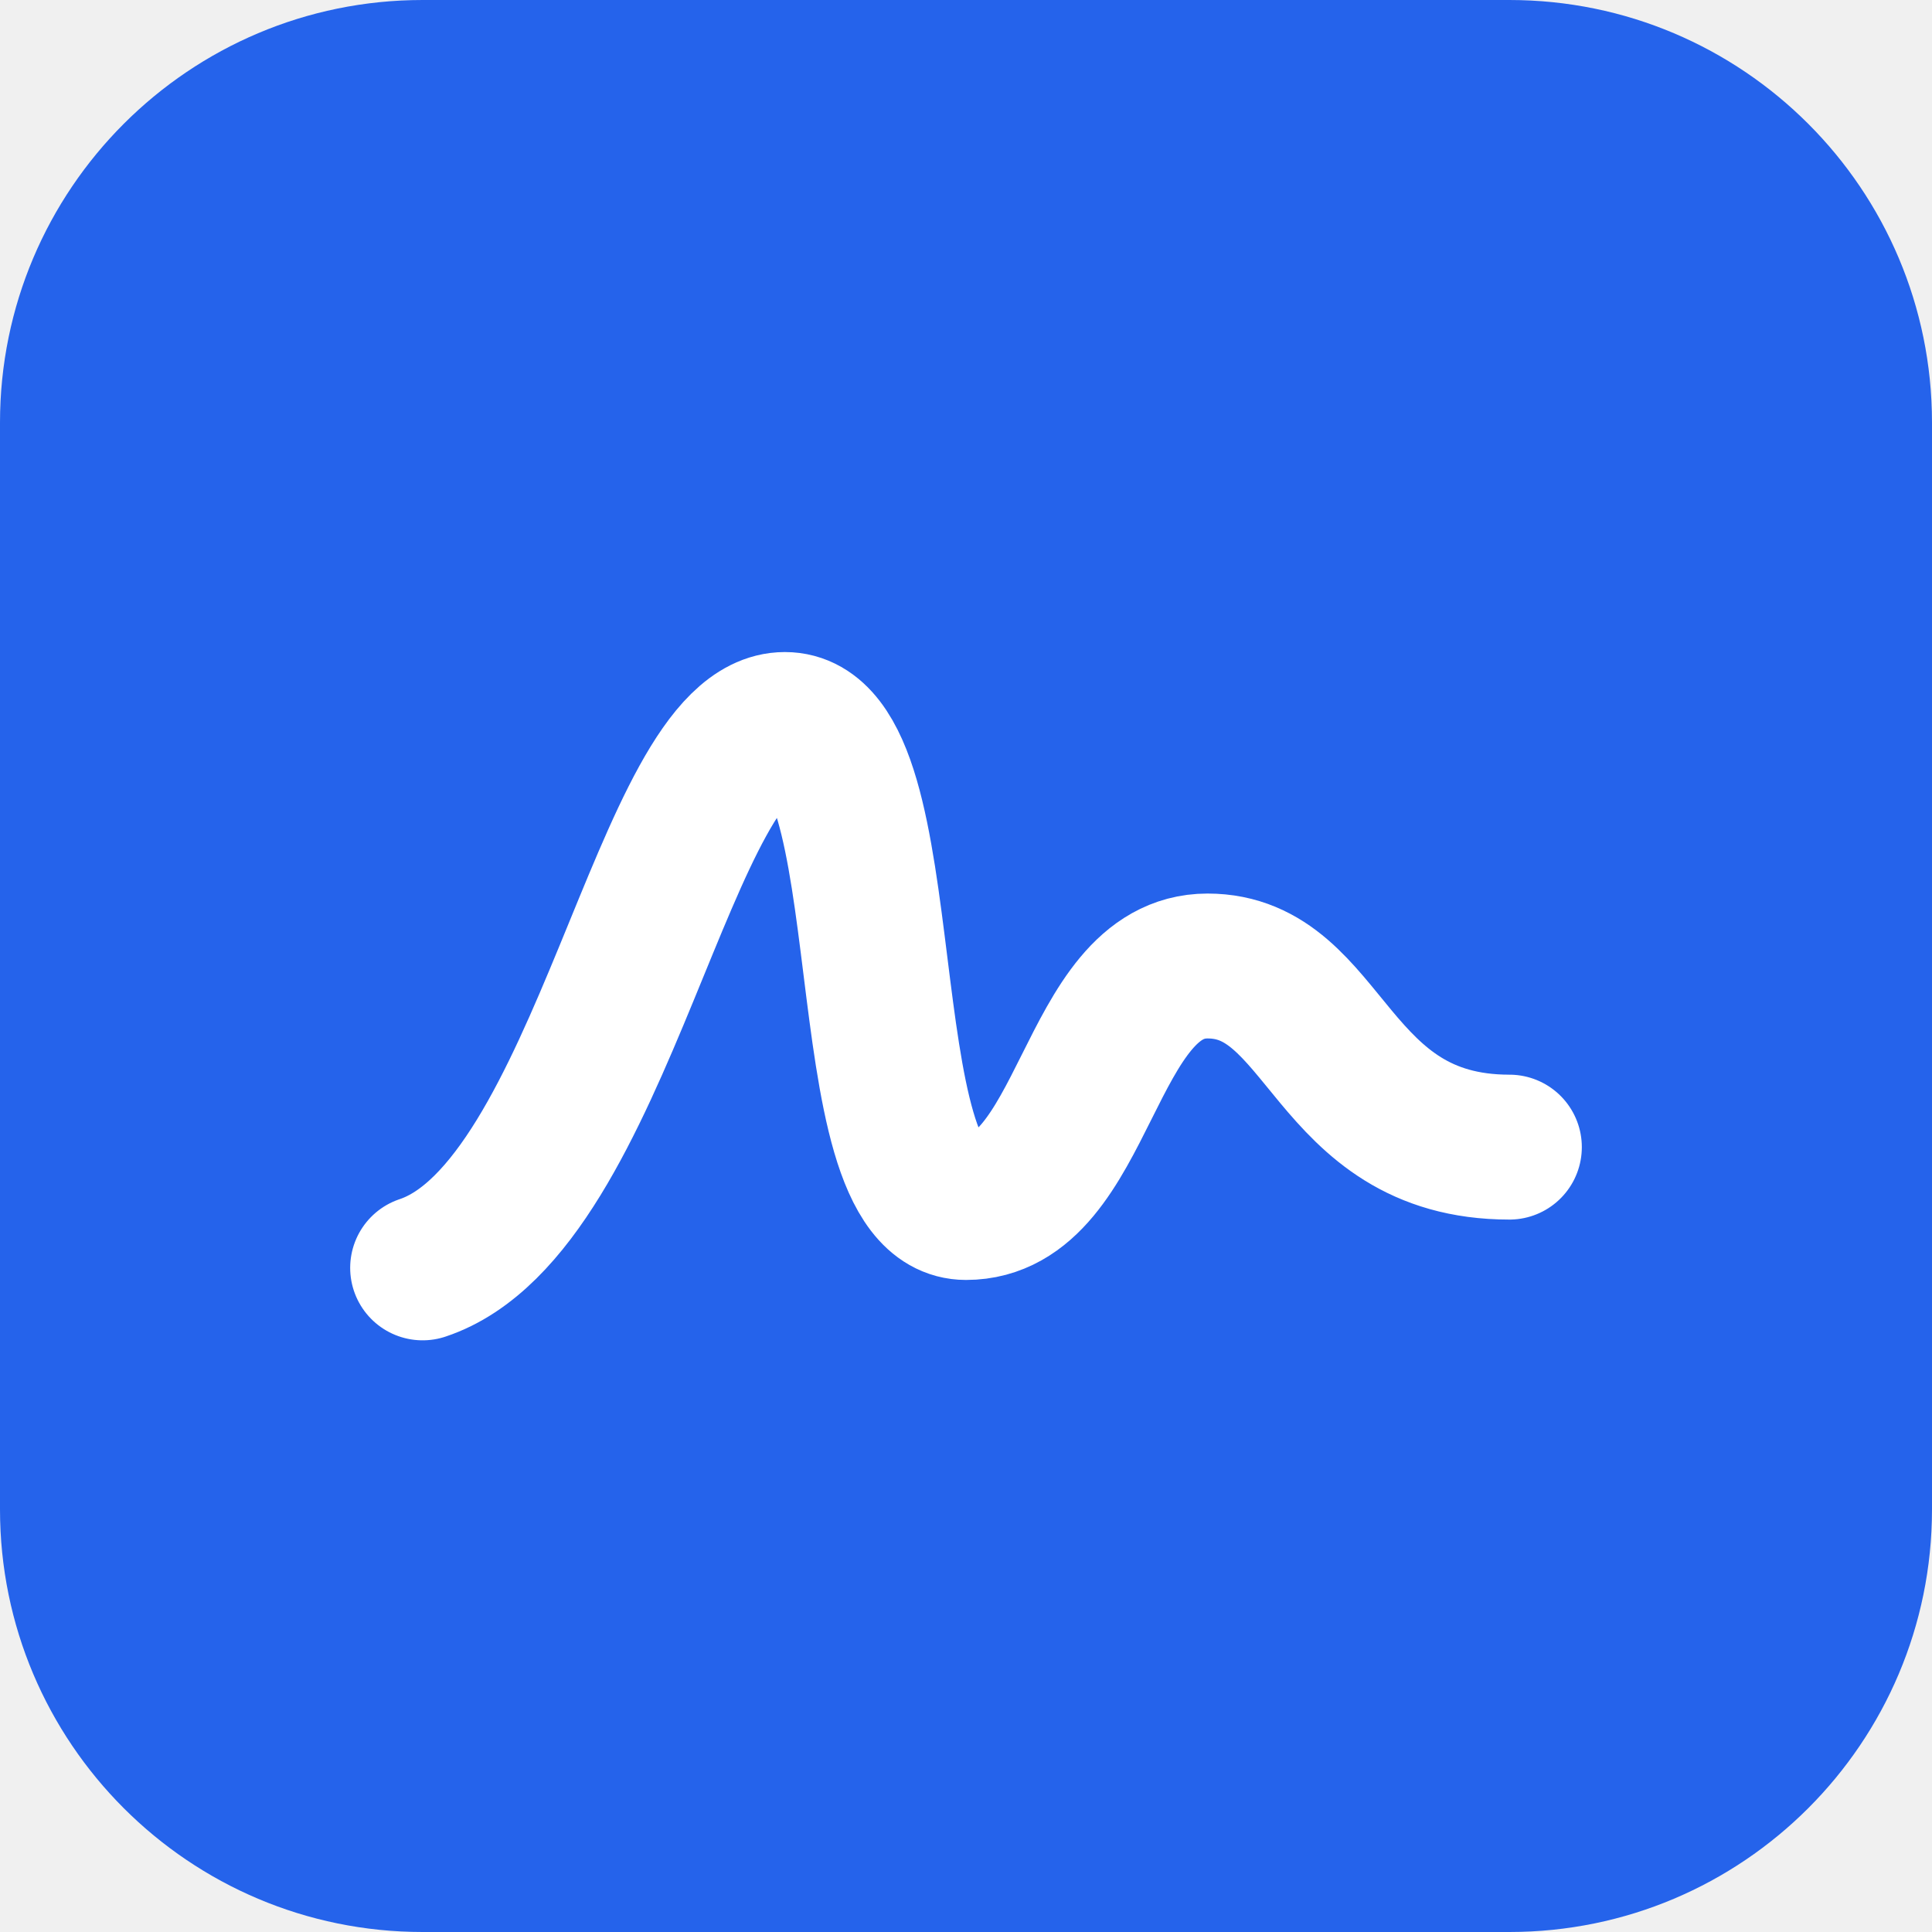
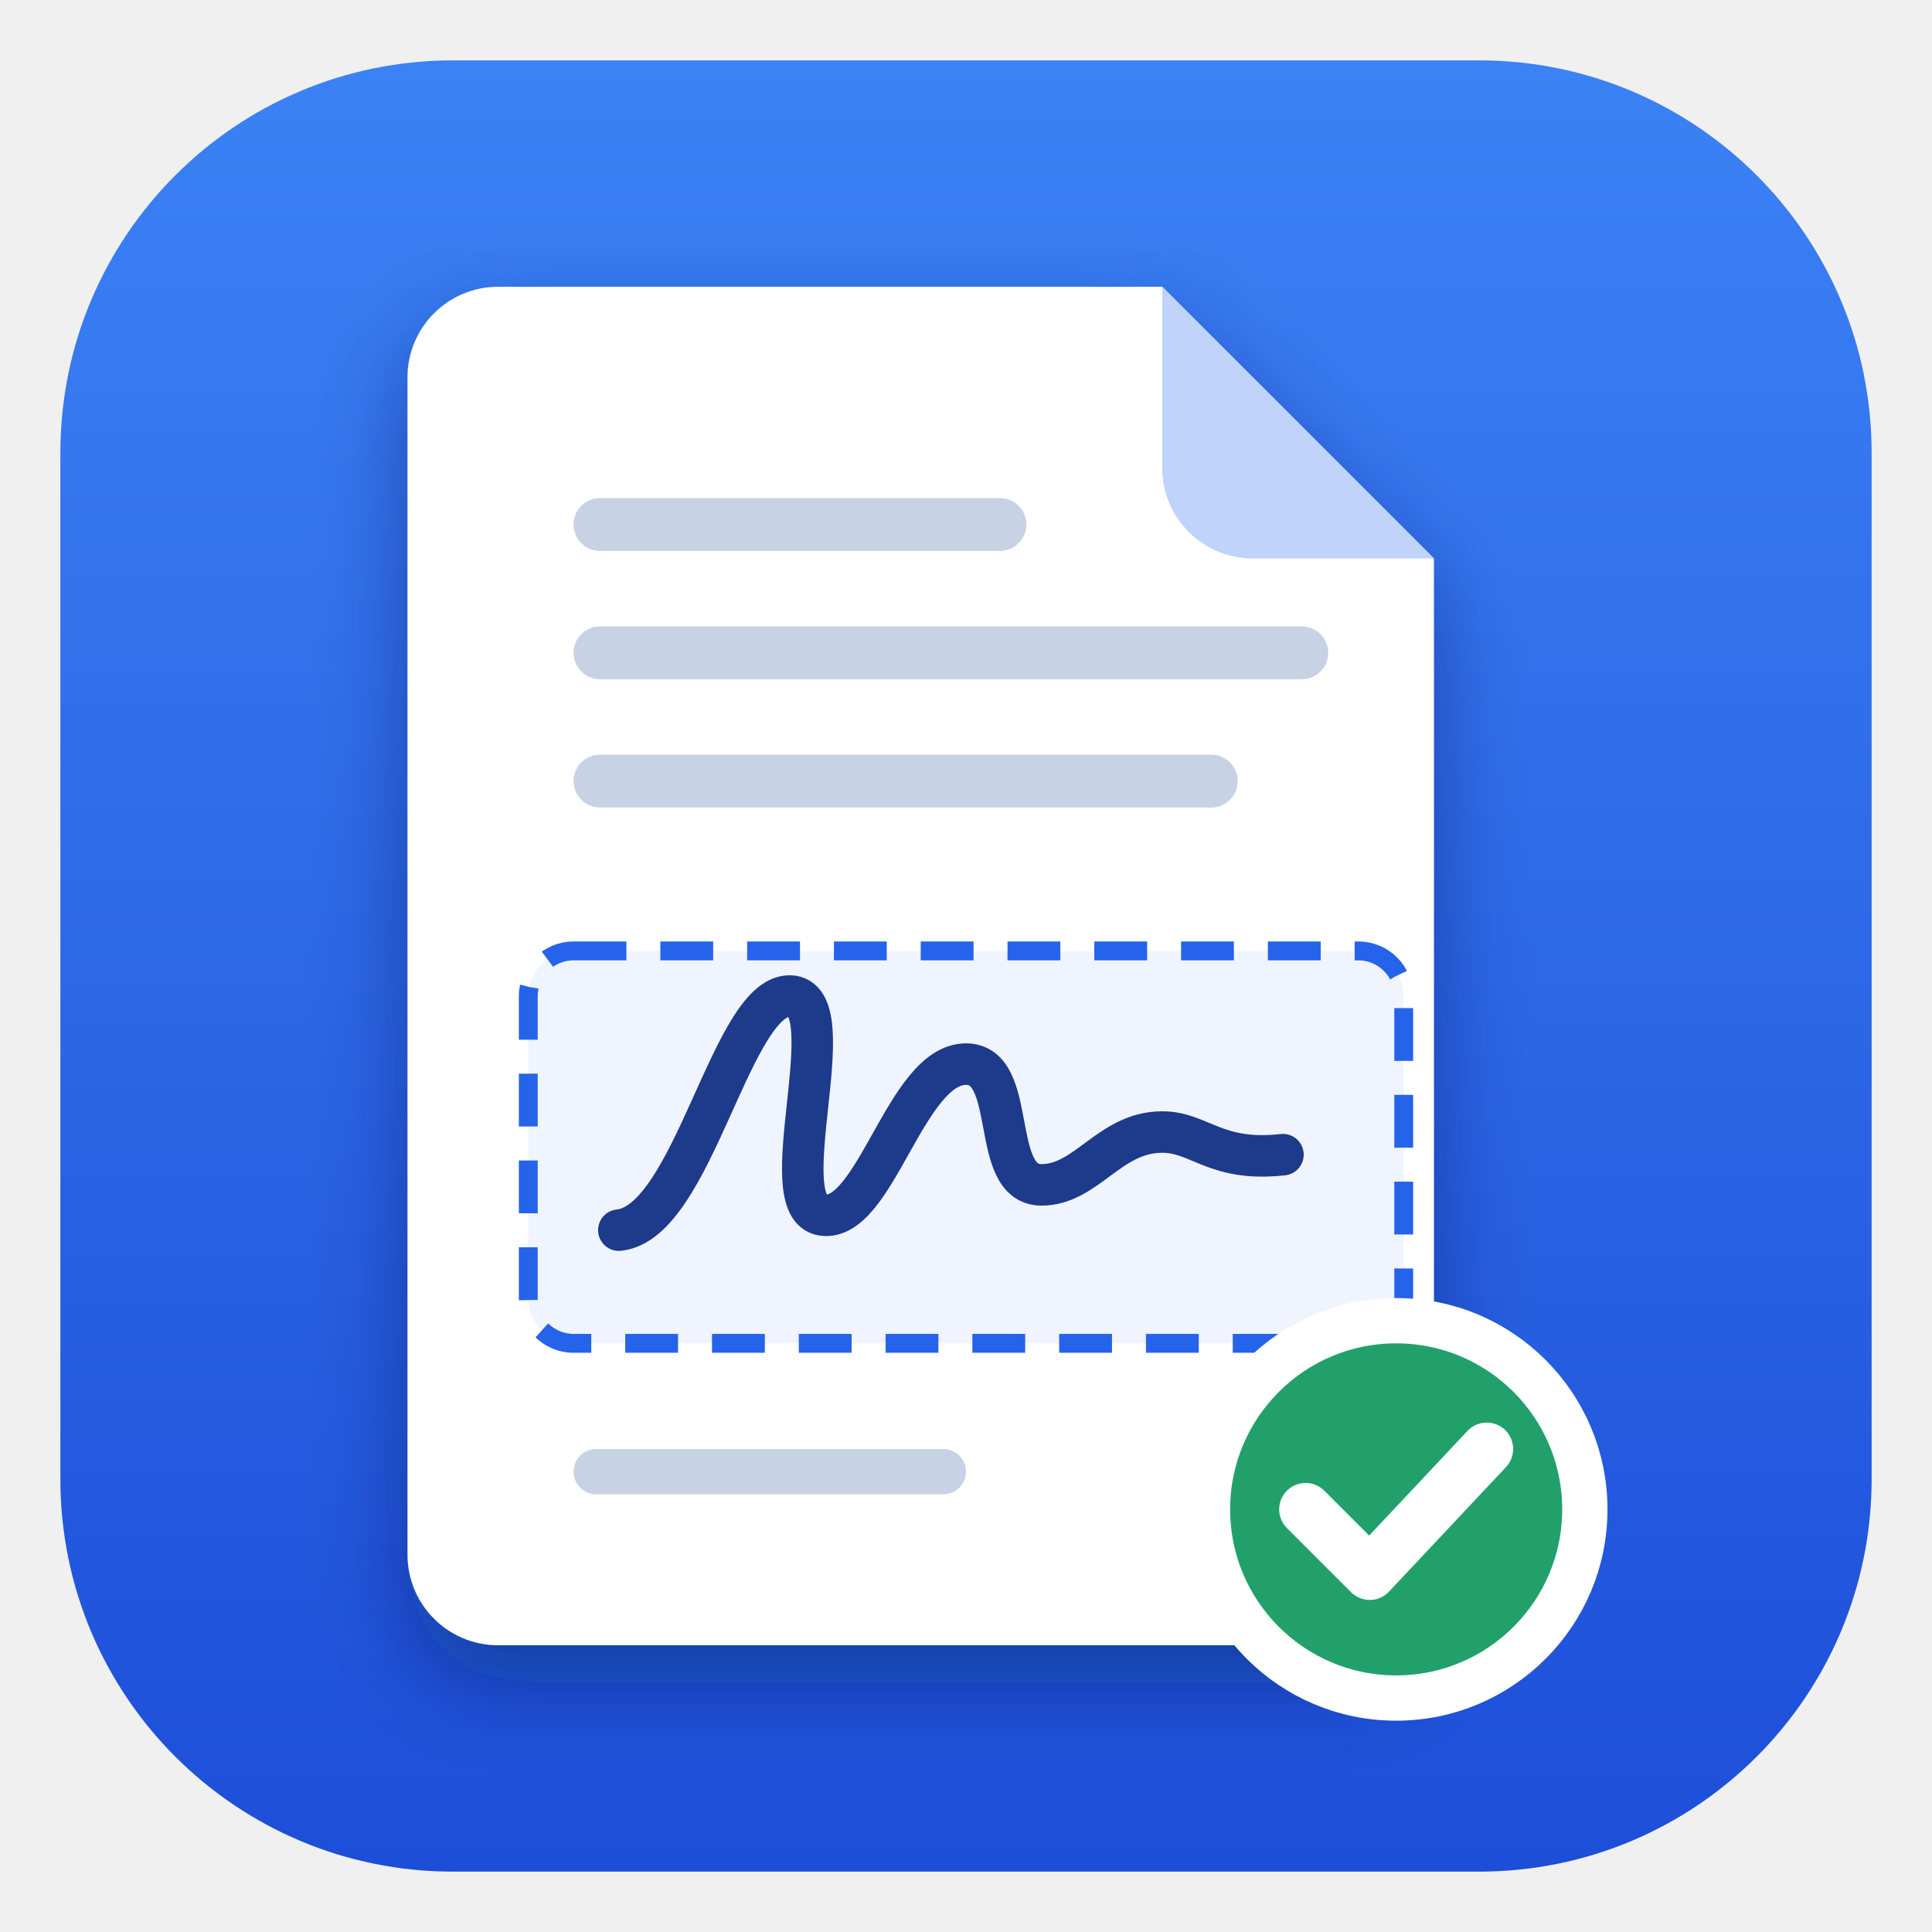
- <svg xmlns="http://www.w3.org/2000/svg" viewBox="0 0 32 32">
-   <rect width="32" height="32" rx="7" fill="#2563eb" />
-   <path d="M7 21c3-1 4-9 6-9s1 8 3 8 2-4 4-4 2 3 5 3" fill="none" stroke="#fff" stroke-width="2.4" stroke-linecap="round" stroke-linejoin="round" />
+ <svg xmlns="http://www.w3.org/2000/svg" viewBox="0 0 512 512">
+   <defs>
+     <linearGradient id="bg" x1="0" y1="0" x2="0" y2="1">
+       <stop offset="0" stop-color="#3b82f6" />
+       <stop offset="1" stop-color="#1d4ed8" />
+     </linearGradient>
+     <filter id="sh" x="-20%" y="-20%" width="140%" height="140%">
+       <feDropShadow dx="0" dy="10" stdDeviation="12" flood-color="#0b1a4a" flood-opacity=".4" />
+     </filter>
+   </defs>
+   <rect x="16" y="16" width="480" height="480" rx="104" fill="url(#bg)" />
+   <g filter="url(#sh)">
+     <path d="M132 76 h176 l72 72 v264 a24 24 0 0 1 -24 24 h-224 a24 24 0 0 1 -24 -24 v-312 a24 24 0 0 1 24 -24z" fill="#fff" />
+   </g>
+   <path d="M308 76 v48 a24 24 0 0 0 24 24 h48z" fill="#bfd3fb" />
+   <rect x="152" y="132" width="120" height="14" rx="7" fill="#c7d2e4" />
+   <rect x="152" y="166" width="200" height="14" rx="7" fill="#c7d2e4" />
+   <rect x="152" y="200" width="176" height="14" rx="7" fill="#c7d2e4" />
+   <rect x="140" y="252" width="232" height="104" rx="12" fill="#eff4ff" stroke="#2563eb" stroke-width="5" stroke-dasharray="14 9" />
+   <path d="M164 326 c20 -2 30 -64 46 -62 c14 2 -6 56 8 58 c14 2 22 -40 38 -40 c14 0 6 32 20 32 c12 0 18 -14 32 -14 c10 0 14 8 32 6" fill="none" stroke="#1e3a8a" stroke-width="11" stroke-linecap="round" stroke-linejoin="round" />
+   <rect x="152" y="384" width="104" height="12" rx="6" fill="#c7d2e4" />
+   <circle cx="370" cy="400" r="50" fill="#22a06b" stroke="#fff" stroke-width="12" />
+   <path d="M346 400 l17 17 l31 -33" fill="none" stroke="#fff" stroke-width="14" stroke-linecap="round" stroke-linejoin="round" />
</svg>
